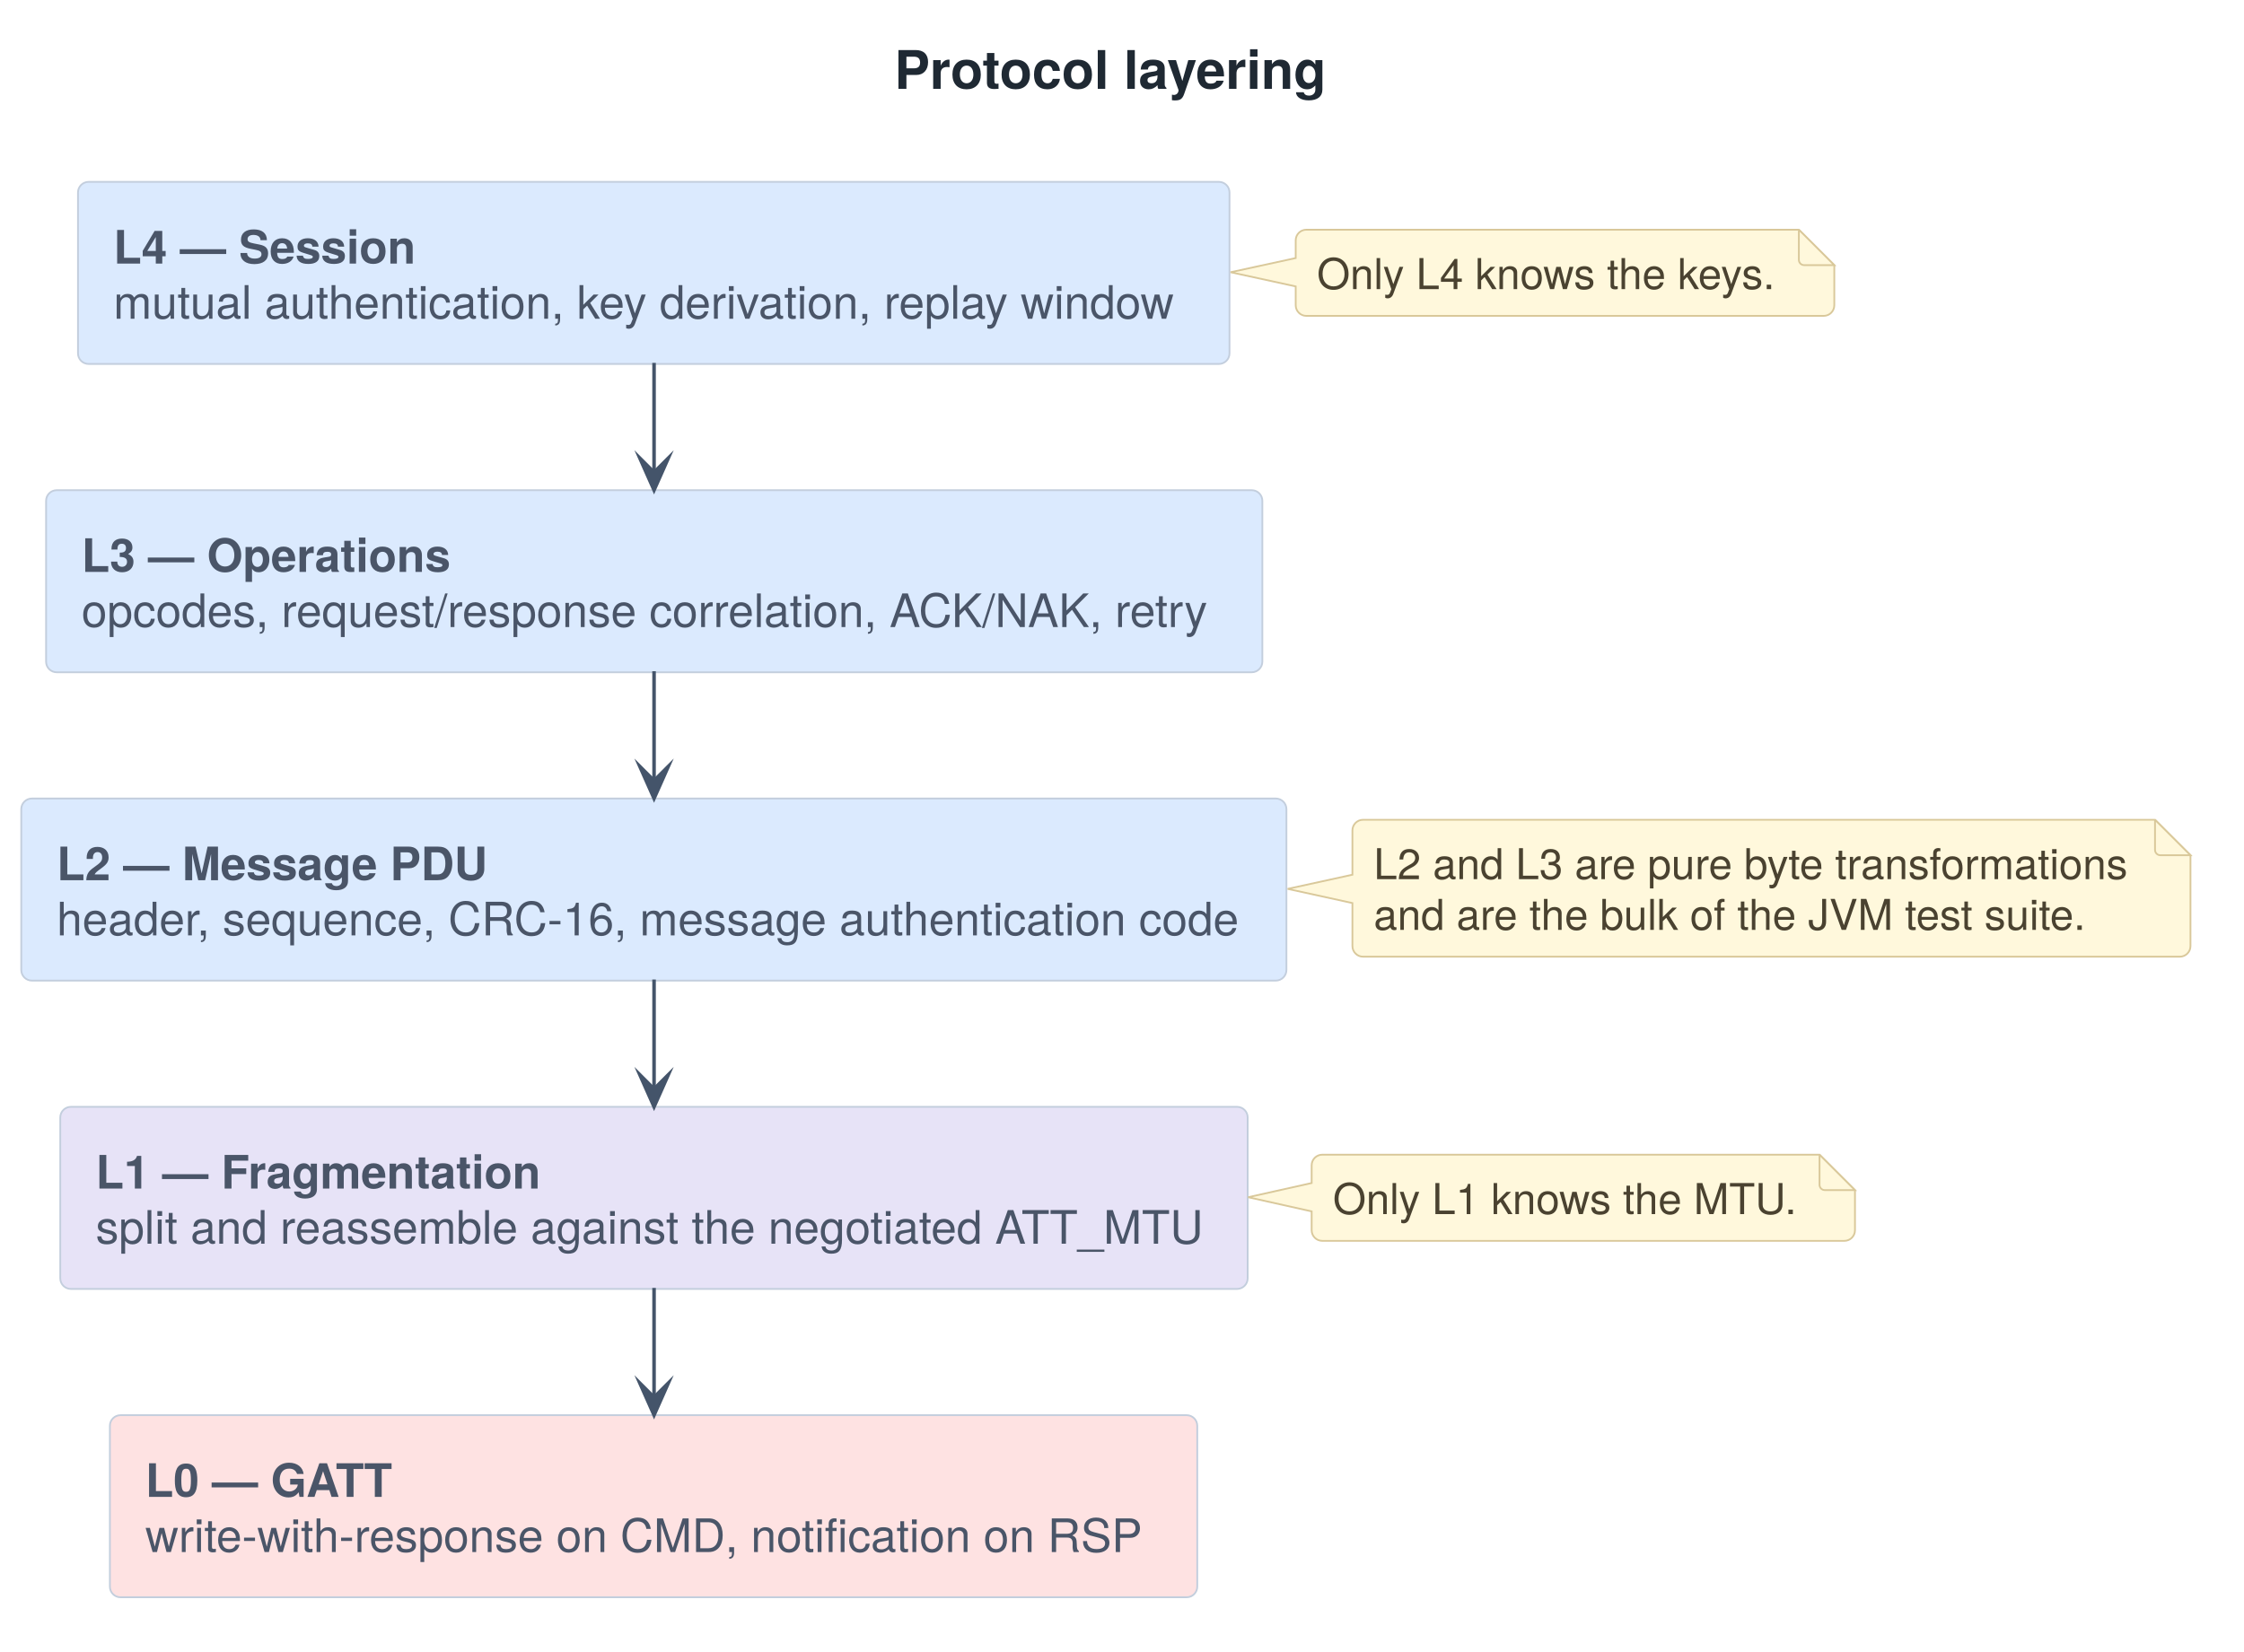
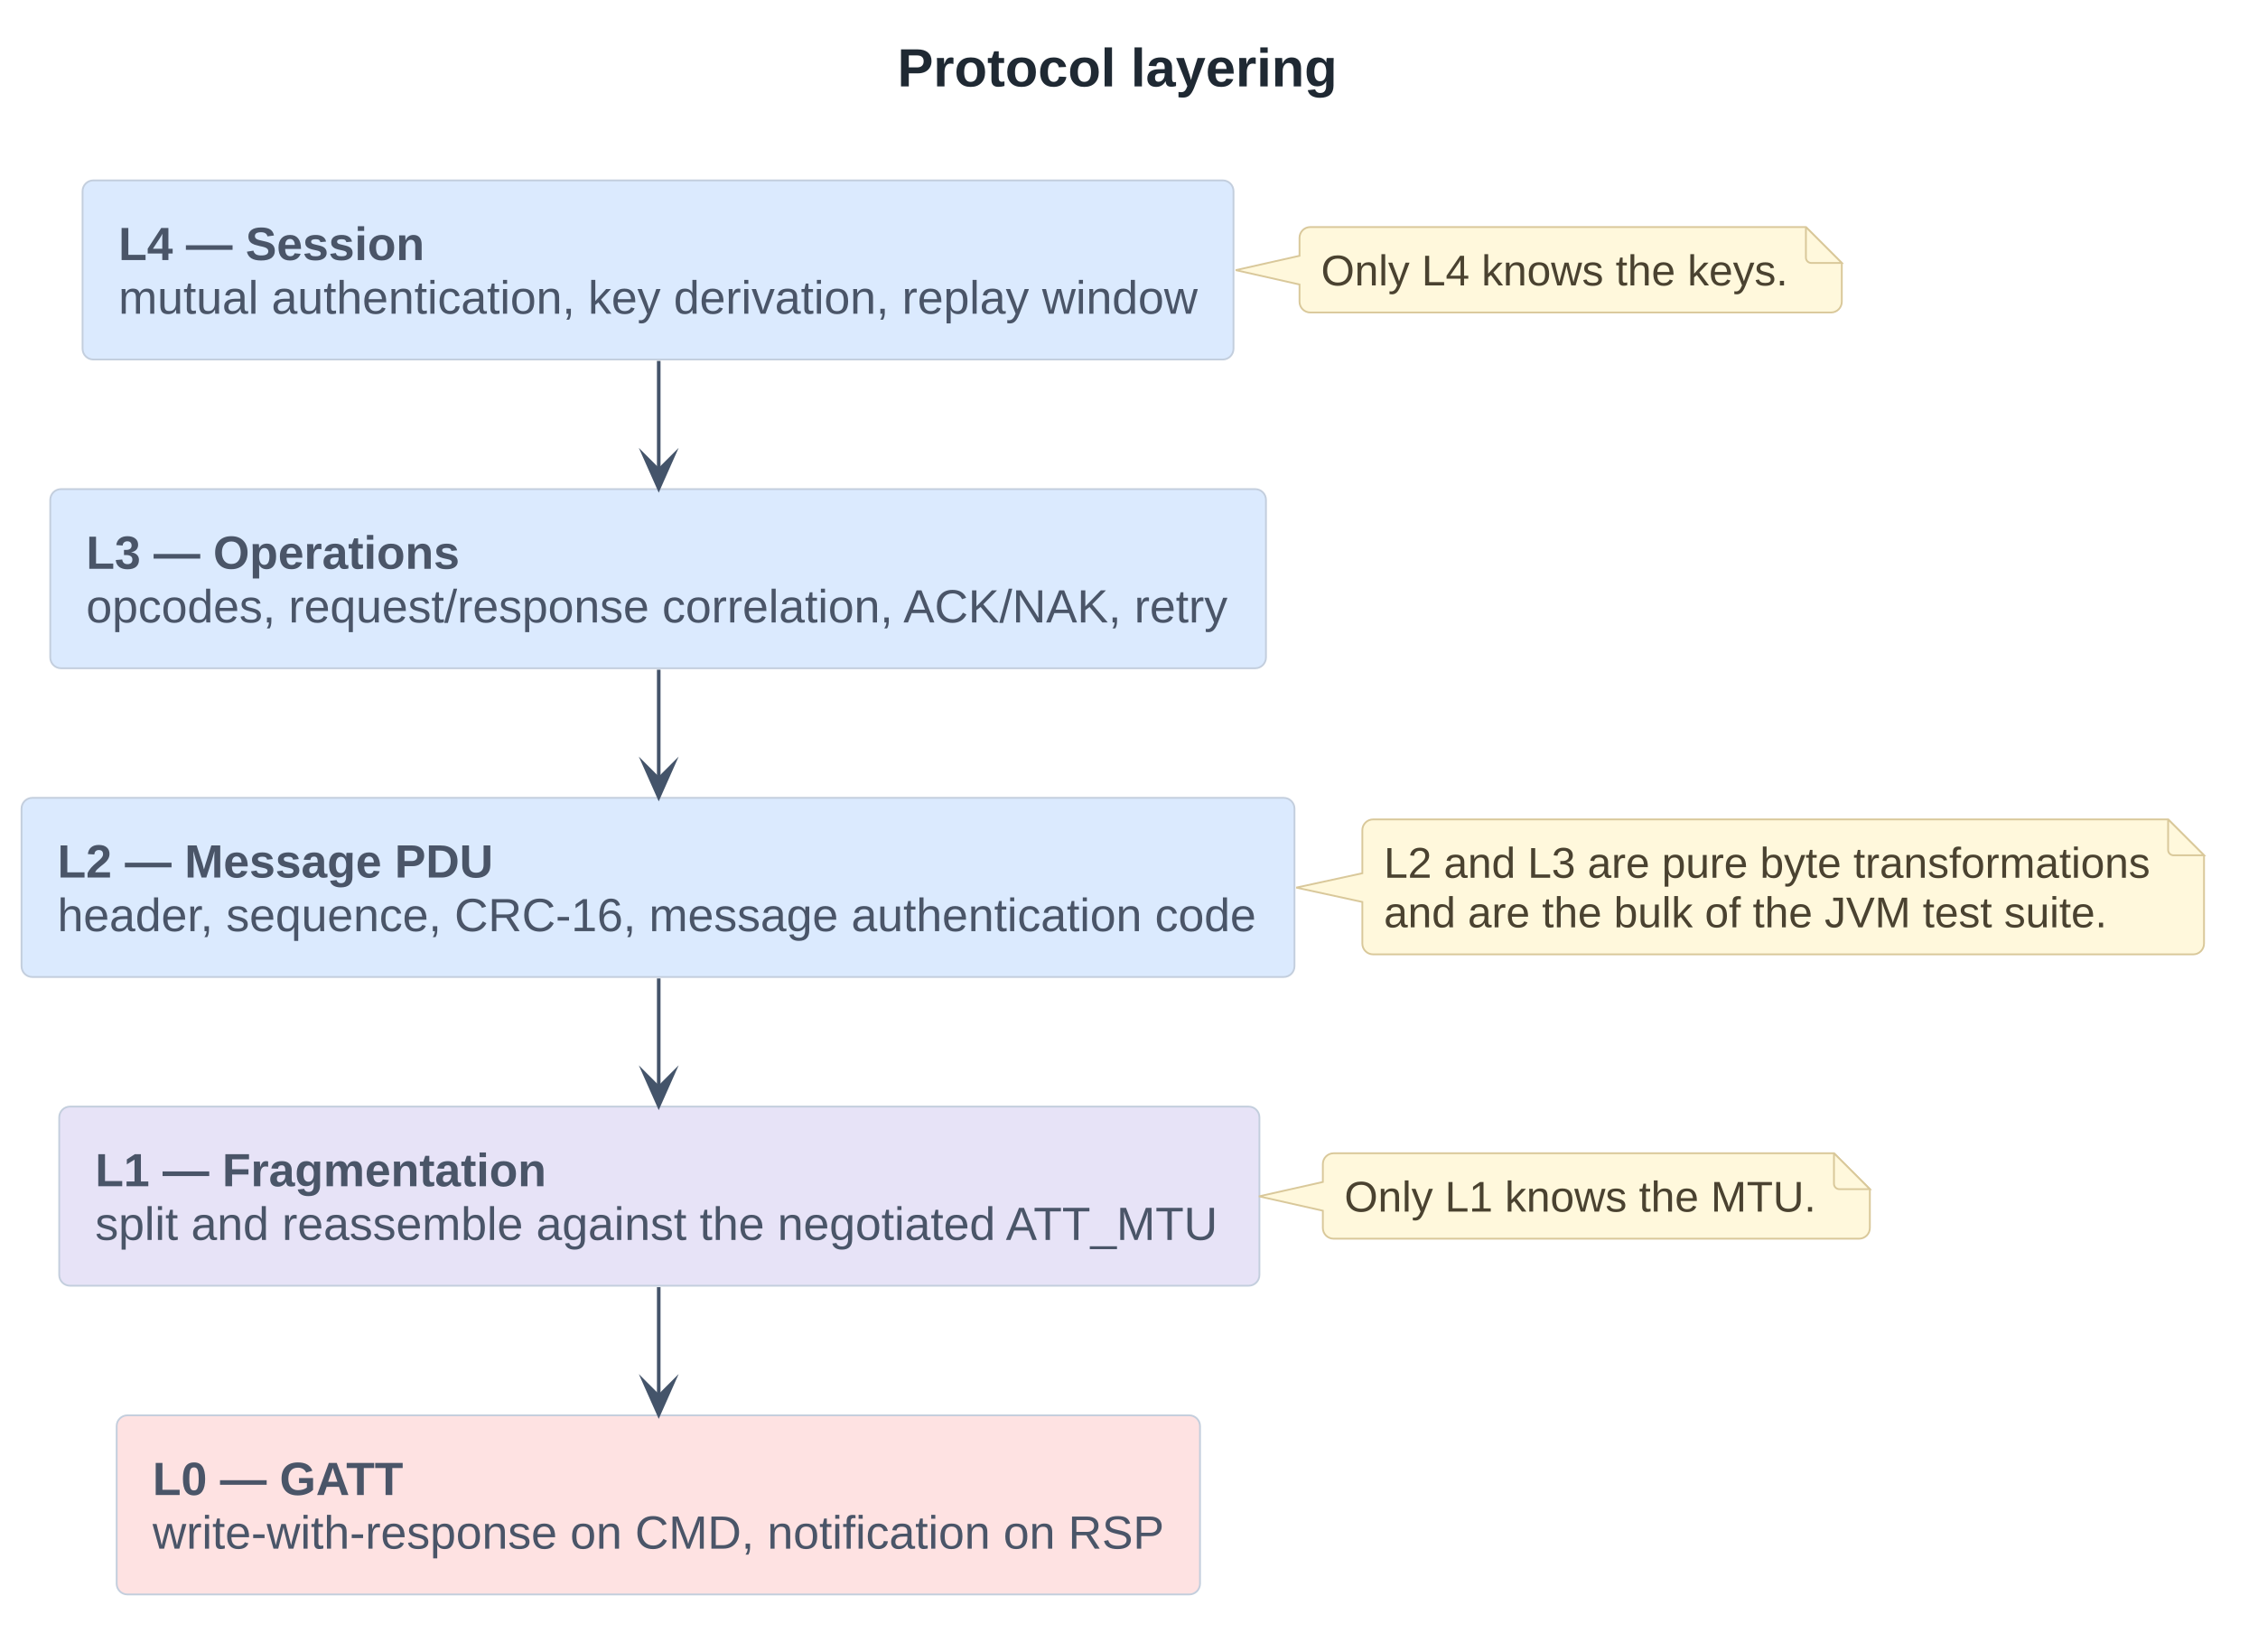
- <svg xmlns="http://www.w3.org/2000/svg" version="1.1" data-diagram-type="DESCRIPTION" style="width:633px;height:466px;background:#FFFFFF;" width="633px" height="466px" viewBox="0 0 633 466" zoomAndPan="magnify" preserveAspectRatio="none" contentStyleType="text/css">
+ <svg xmlns="http://www.w3.org/2000/svg" version="1.1" data-diagram-type="DESCRIPTION" style="width:629px;height:460px;background:#FFFFFF;" width="629px" height="460px" viewBox="0 0 629 460" zoomAndPan="magnify" preserveAspectRatio="none" contentStyleType="text/css">
  <defs />
  <g font-family="sans-serif" lengthAdjust="spacing">
    <g class="title" data-source-line="3">
-       <text x="252.297" y="25.06" fill="#1F2933" font-size="15" textLength="121.905" font-weight="700" font-family="'Helvetica Neue'">Protocol layering</text>
+       <text x="249.987" y="24.07" fill="#1F2933" font-size="15" textLength="122.527" font-weight="700" font-family="'Liberation Sans'">Protocol layering</text>
    </g>
    <g class="entity" data-qualified-name="L4" id="ent0001" data-source-line="5">
-       <rect x="22" y="51.315" width="324.824" height="51.382" fill="#DBEAFE" style="stroke:#C3CEDD;stroke-width:0.5;" rx="3" ry="3" />
-       <text x="32" y="74.367" fill="#4A5568" font-size="13" textLength="84.032" font-weight="700" font-family="'Helvetica Neue'">L4 — Session</text>
-       <text x="32" y="89.928" fill="#4A5568" font-size="13" textLength="304.824" font-family="'Helvetica Neue'">mutual authentication, key derivation, replay window</text>
+       <rect x="23" y="50.249" width="320.612" height="49.897" fill="#DBEAFE" style="stroke:#C3CEDD;stroke-width:0.5;" rx="3" ry="3" />
+       <text x="33" y="72.442" fill="#4A5568" font-size="13" textLength="85.249" font-weight="700" font-family="'Liberation Sans'">L4 — Session</text>
+       <text x="33" y="87.391" fill="#4A5568" font-size="13" textLength="300.612" font-family="'Liberation Sans'">mutual authentication, key derivation, replay window</text>
    </g>
    <g class="entity" data-qualified-name="L3" id="ent0002" data-source-line="6">
-       <rect x="13" y="138.315" width="343.089" height="51.382" fill="#DBEAFE" style="stroke:#C3CEDD;stroke-width:0.5;" rx="3" ry="3" />
-       <text x="23" y="161.367" fill="#4A5568" font-size="13" textLength="103.766" font-weight="700" font-family="'Helvetica Neue'">L3 — Operations</text>
-       <text x="23" y="176.928" fill="#4A5568" font-size="13" textLength="323.089" font-family="'Helvetica Neue'">opcodes, request/response correlation, ACK/NAK, retry</text>
+       <rect x="14" y="136.249" width="338.652" height="49.897" fill="#DBEAFE" style="stroke:#C3CEDD;stroke-width:0.5;" rx="3" ry="3" />
+       <text x="24" y="158.442" fill="#4A5568" font-size="13" textLength="104.019" font-weight="700" font-family="'Liberation Sans'">L3 — Operations</text>
+       <text x="24" y="173.391" fill="#4A5568" font-size="13" textLength="318.652" font-family="'Liberation Sans'">opcodes, request/response correlation, ACK/NAK, retry</text>
    </g>
    <g class="entity" data-qualified-name="L2" id="ent0003" data-source-line="7">
-       <rect x="6" y="225.315" width="356.882" height="51.382" fill="#DBEAFE" style="stroke:#C3CEDD;stroke-width:0.5;" rx="3" ry="3" />
-       <text x="16" y="248.367" fill="#4A5568" font-size="13" textLength="122.798" font-weight="700" font-family="'Helvetica Neue'">L2 — Message PDU</text>
-       <text x="16" y="263.928" fill="#4A5568" font-size="13" textLength="336.882" font-family="'Helvetica Neue'">header, sequence, CRC-16, message authentication code</text>
+       <rect x="6" y="222.249" width="354.598" height="49.897" fill="#DBEAFE" style="stroke:#C3CEDD;stroke-width:0.5;" rx="3" ry="3" />
+       <text x="16" y="244.442" fill="#4A5568" font-size="13" textLength="121.374" font-weight="700" font-family="'Liberation Sans'">L2 — Message PDU</text>
+       <text x="16" y="259.391" fill="#4A5568" font-size="13" textLength="334.598" font-family="'Liberation Sans'">header, sequence, CRC-16, message authentication code</text>
    </g>
    <g class="entity" data-qualified-name="L1" id="ent0004" data-source-line="8">
-       <rect x="17" y="312.315" width="334.951" height="51.382" fill="#E7E3F7" style="stroke:#C3CEDD;stroke-width:0.5;" rx="3" ry="3" />
-       <text x="27" y="335.367" fill="#4A5568" font-size="13" textLength="125.905" font-weight="700" font-family="'Helvetica Neue'">L1 — Fragmentation</text>
-       <text x="27" y="350.928" fill="#4A5568" font-size="13" textLength="314.951" font-family="'Helvetica Neue'">split and reassemble against the negotiated ATT_MTU</text>
+       <rect x="16.5" y="308.249" width="334.33" height="49.897" fill="#E7E3F7" style="stroke:#C3CEDD;stroke-width:0.5;" rx="3" ry="3" />
+       <text x="26.5" y="330.442" fill="#4A5568" font-size="13" textLength="125.677" font-weight="700" font-family="'Liberation Sans'">L1 — Fragmentation</text>
+       <text x="26.5" y="345.391" fill="#4A5568" font-size="13" textLength="314.33" font-family="'Liberation Sans'">split and reassemble against the negotiated ATT_MTU</text>
    </g>
    <g class="entity" data-qualified-name="L0" id="ent0005" data-source-line="9">
-       <rect x="31" y="399.315" width="306.728" height="51.382" fill="#FEE2E2" style="stroke:#C3CEDD;stroke-width:0.5;" rx="3" ry="3" />
-       <text x="41" y="422.367" fill="#4A5568" font-size="13" textLength="69.823" font-weight="700" font-family="'Helvetica Neue'">L0 — GATT</text>
-       <text x="41" y="437.928" fill="#4A5568" font-size="13" textLength="286.728" font-family="'Helvetica Neue'">write-with-response on CMD, notification on RSP</text>
+       <rect x="32.5" y="394.249" width="301.779" height="49.897" fill="#FEE2E2" style="stroke:#C3CEDD;stroke-width:0.5;" rx="3" ry="3" />
+       <text x="42.5" y="416.442" fill="#4A5568" font-size="13" textLength="70.776" font-weight="700" font-family="'Liberation Sans'">L0 — GATT</text>
+       <text x="42.5" y="431.391" fill="#4A5568" font-size="13" textLength="281.779" font-family="'Liberation Sans'">write-with-response on CMD, notification on RSP</text>
    </g>
    <g class="entity" data-qualified-name="GMN10" id="ent0011" data-source-line="17">
-       <path d="M370,328.815 L370,333.815 L352.088,337.815 L370,341.815 L370,347.131 A3,3 0 0 0 373,350.131 L520.264,350.131 A3,3 0 0 0 523.264,347.131 L523.264,335.815 L513.264,325.815 L373,325.815 A3,3 0 0 0 370,328.815" style="stroke:#D9C89A;stroke-width:0.5;" fill="#FFF8DC" />
-       <path d="M513.264,325.815 L513.264,334.315 A1.5,1.5 0 0 0 514.764,335.815 L523.264,335.815 L513.264,325.815" style="stroke:#D9C89A;stroke-width:0.5;" fill="#FFF8DC" />
-       <text x="376" y="342.575" fill="#4A4230" font-size="12" textLength="132.264" font-family="'Helvetica Neue'">Only L1 knows the MTU.</text>
+       <path d="M368.5,324.249 L368.5,329.249 L350.703,333.249 L368.5,337.249 L368.5,342.047 A3,3 0 0 0 371.5,345.047 L517.879,345.047 A3,3 0 0 0 520.879,342.047 L520.879,331.249 L510.879,321.249 L371.5,321.249 A3,3 0 0 0 368.5,324.249" style="stroke:#D9C89A;stroke-width:0.5;" fill="#FFF8DC" />
+       <path d="M510.879,321.249 L510.879,329.749 A1.5,1.5 0 0 0 512.379,331.249 L520.879,331.249 L510.879,321.249" style="stroke:#D9C89A;stroke-width:0.5;" fill="#FFF8DC" />
+       <text x="374.5" y="337.504" fill="#4A4230" font-size="12" textLength="131.379" font-family="'Liberation Sans'">Only L1 knows the MTU.</text>
    </g>
    <g class="entity" data-qualified-name="GMN13" id="ent0014" data-source-line="21">
-       <path d="M365.5,67.815 L365.5,72.815 L347.133,76.815 L365.5,80.815 L365.5,86.131 A3,3 0 0 0 368.5,89.131 L514.432,89.131 A3,3 0 0 0 517.432,86.131 L517.432,74.815 L507.432,64.815 L368.5,64.815 A3,3 0 0 0 365.5,67.815" style="stroke:#D9C89A;stroke-width:0.5;" fill="#FFF8DC" />
-       <path d="M507.432,64.815 L507.432,73.315 A1.5,1.5 0 0 0 508.932,74.815 L517.432,74.815 L507.432,64.815" style="stroke:#D9C89A;stroke-width:0.5;" fill="#FFF8DC" />
-       <text x="371.5" y="81.575" fill="#4A4230" font-size="12" textLength="130.932" font-family="'Helvetica Neue'">Only L4 knows the keys.</text>
+       <path d="M362,66.249 L362,71.249 L344.234,75.249 L362,79.249 L362,84.047 A3,3 0 0 0 365,87.047 L510.061,87.047 A3,3 0 0 0 513.061,84.047 L513.061,73.249 L503.061,63.249 L365,63.249 A3,3 0 0 0 362,66.249" style="stroke:#D9C89A;stroke-width:0.5;" fill="#FFF8DC" />
+       <path d="M503.061,63.249 L503.061,71.749 A1.5,1.5 0 0 0 504.561,73.249 L513.061,73.249 L503.061,63.249" style="stroke:#D9C89A;stroke-width:0.5;" fill="#FFF8DC" />
+       <text x="368" y="79.504" fill="#4A4230" font-size="12" textLength="130.061" font-family="'Liberation Sans'">Only L4 knows the keys.</text>
    </g>
    <g class="entity" data-qualified-name="GMN16" id="ent0017" data-source-line="25">
-       <path d="M381.5,234.315 L381.5,246.815 L363.226,250.815 L381.5,254.815 L381.5,266.947 A3,3 0 0 0 384.5,269.947 L614.9,269.947 A3,3 0 0 0 617.9,266.947 L617.9,241.315 L607.9,231.315 L384.5,231.315 A3,3 0 0 0 381.5,234.315" style="stroke:#D9C89A;stroke-width:0.5;" fill="#FFF8DC" />
-       <path d="M607.9,231.315 L607.9,239.815 A1.5,1.5 0 0 0 609.4,241.315 L617.9,241.315 L607.9,231.315" style="stroke:#D9C89A;stroke-width:0.5;" fill="#FFF8DC" />
-       <text x="387.5" y="248.075" fill="#4A4230" font-size="12" textLength="215.4" font-family="'Helvetica Neue'">L2 and L3 are pure byte transformations</text>
-       <text x="387.5" y="262.391" fill="#4A4230" font-size="12" textLength="203.628" font-family="'Helvetica Neue'">and are the bulk of the JVM test suite.</text>
+       <path d="M379.5,231.249 L379.5,243.249 L361.091,247.249 L379.5,251.249 L379.5,262.846 A3,3 0 0 0 382.5,265.846 L610.963,265.846 A3,3 0 0 0 613.963,262.846 L613.963,238.249 L603.963,228.249 L382.5,228.249 A3,3 0 0 0 379.5,231.249" style="stroke:#D9C89A;stroke-width:0.5;" fill="#FFF8DC" />
+       <path d="M603.963,228.249 L603.963,236.749 A1.5,1.5 0 0 0 605.463,238.249 L613.963,238.249 L603.963,228.249" style="stroke:#D9C89A;stroke-width:0.5;" fill="#FFF8DC" />
+       <text x="385.5" y="244.504" fill="#4A4230" font-size="12" textLength="213.463" font-family="'Liberation Sans'">L2 and L3 are pure byte transformations</text>
+       <text x="385.5" y="258.303" fill="#4A4230" font-size="12" textLength="201.445" font-family="'Liberation Sans'">and are the bulk of the JVM test suite.</text>
    </g>
    <g class="link" data-entity-1="ent0001" data-entity-2="ent0002" id="lnk6" data-link-type="dependency">
-       <polygon points="184.5,138.285,188.5,129.285,184.5,133.285,180.5,129.285,184.5,138.285" fill="#44546A" style="stroke:#44546A;stroke-width:1;stroke-linejoin:miter;stroke-miterlimit:10;" />
-       <path d="M184.5,102.401 C184.5,113.678 184.5,122.014 184.5,133.285" style="stroke:#44546A;stroke-width:1;" fill="none" />
+       <polygon points="183.5,136.007,187.5,127.007,183.5,131.007,179.5,127.007,183.5,136.007" fill="#44546A" style="stroke:#44546A;stroke-width:1;stroke-linejoin:miter;stroke-miterlimit:10;" />
+       <path d="M183.5,100.545 C183.5,111.689 183.5,119.869 183.5,131.007" style="stroke:#44546A;stroke-width:1;" fill="none" />
    </g>
    <g class="link" data-entity-1="ent0002" data-entity-2="ent0003" id="lnk7" data-link-type="dependency">
-       <polygon points="184.5,225.285,188.5,216.285,184.5,220.285,180.5,216.285,184.5,225.285" fill="#44546A" style="stroke:#44546A;stroke-width:1;stroke-linejoin:miter;stroke-miterlimit:10;" />
-       <path d="M184.5,189.401 C184.5,200.678 184.5,209.014 184.5,220.285" style="stroke:#44546A;stroke-width:1;" fill="none" />
+       <polygon points="183.5,222.007,187.5,213.007,183.5,217.007,179.5,213.007,183.5,222.007" fill="#44546A" style="stroke:#44546A;stroke-width:1;stroke-linejoin:miter;stroke-miterlimit:10;" />
+       <path d="M183.5,186.545 C183.5,197.689 183.5,205.869 183.5,217.007" style="stroke:#44546A;stroke-width:1;" fill="none" />
    </g>
    <g class="link" data-entity-1="ent0003" data-entity-2="ent0004" id="lnk8" data-link-type="dependency">
-       <polygon points="184.5,312.285,188.5,303.285,184.5,307.285,180.5,303.285,184.5,312.285" fill="#44546A" style="stroke:#44546A;stroke-width:1;stroke-linejoin:miter;stroke-miterlimit:10;" />
-       <path d="M184.5,276.401 C184.5,287.678 184.5,296.014 184.5,307.285" style="stroke:#44546A;stroke-width:1;" fill="none" />
+       <polygon points="183.5,308.007,187.5,299.007,183.5,303.007,179.5,299.007,183.5,308.007" fill="#44546A" style="stroke:#44546A;stroke-width:1;stroke-linejoin:miter;stroke-miterlimit:10;" />
+       <path d="M183.5,272.545 C183.5,283.689 183.5,291.869 183.5,303.007" style="stroke:#44546A;stroke-width:1;" fill="none" />
    </g>
    <g class="link" data-entity-1="ent0004" data-entity-2="ent0005" id="lnk9" data-link-type="dependency">
-       <polygon points="184.5,399.285,188.5,390.285,184.5,394.285,180.5,390.285,184.5,399.285" fill="#44546A" style="stroke:#44546A;stroke-width:1;stroke-linejoin:miter;stroke-miterlimit:10;" />
-       <path d="M184.5,363.401 C184.5,374.678 184.5,383.014 184.5,394.285" style="stroke:#44546A;stroke-width:1;" fill="none" />
+       <polygon points="183.5,394.007,187.5,385.007,183.5,389.007,179.5,385.007,183.5,394.007" fill="#44546A" style="stroke:#44546A;stroke-width:1;stroke-linejoin:miter;stroke-miterlimit:10;" />
+       <path d="M183.5,358.545 C183.5,369.689 183.5,377.869 183.5,389.007" style="stroke:#44546A;stroke-width:1;" fill="none" />
    </g>
  </g>
</svg>
